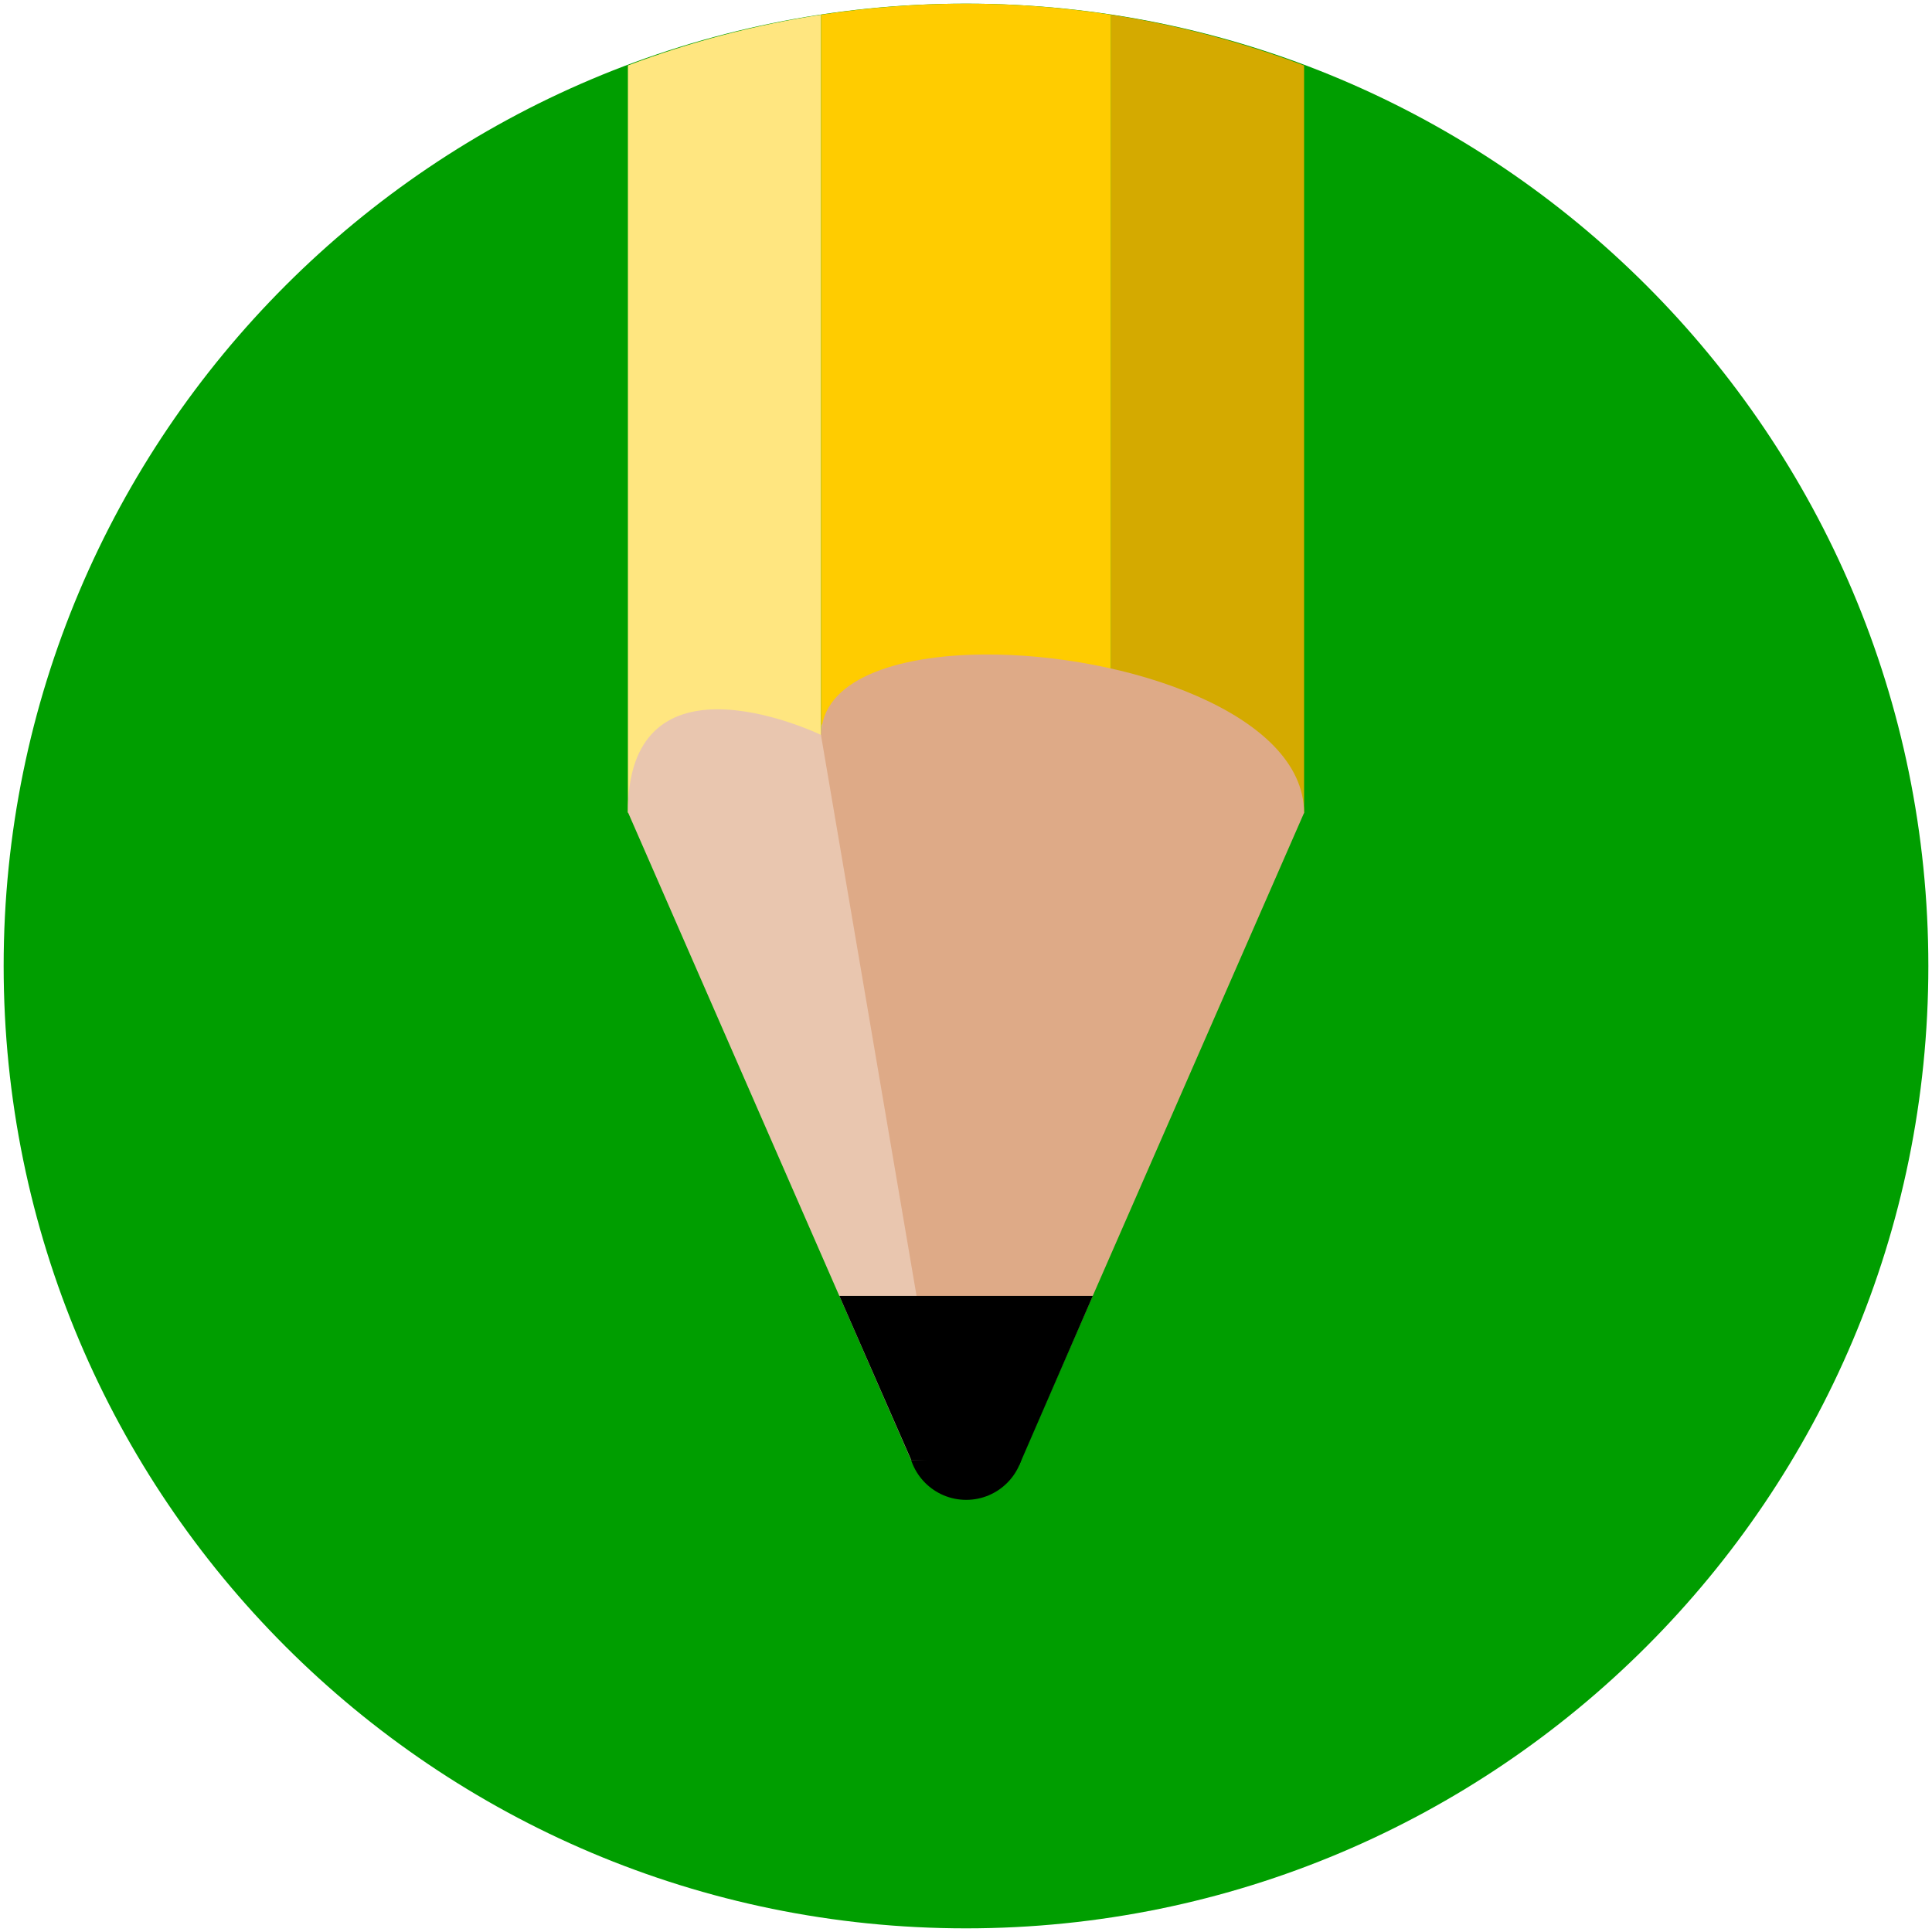
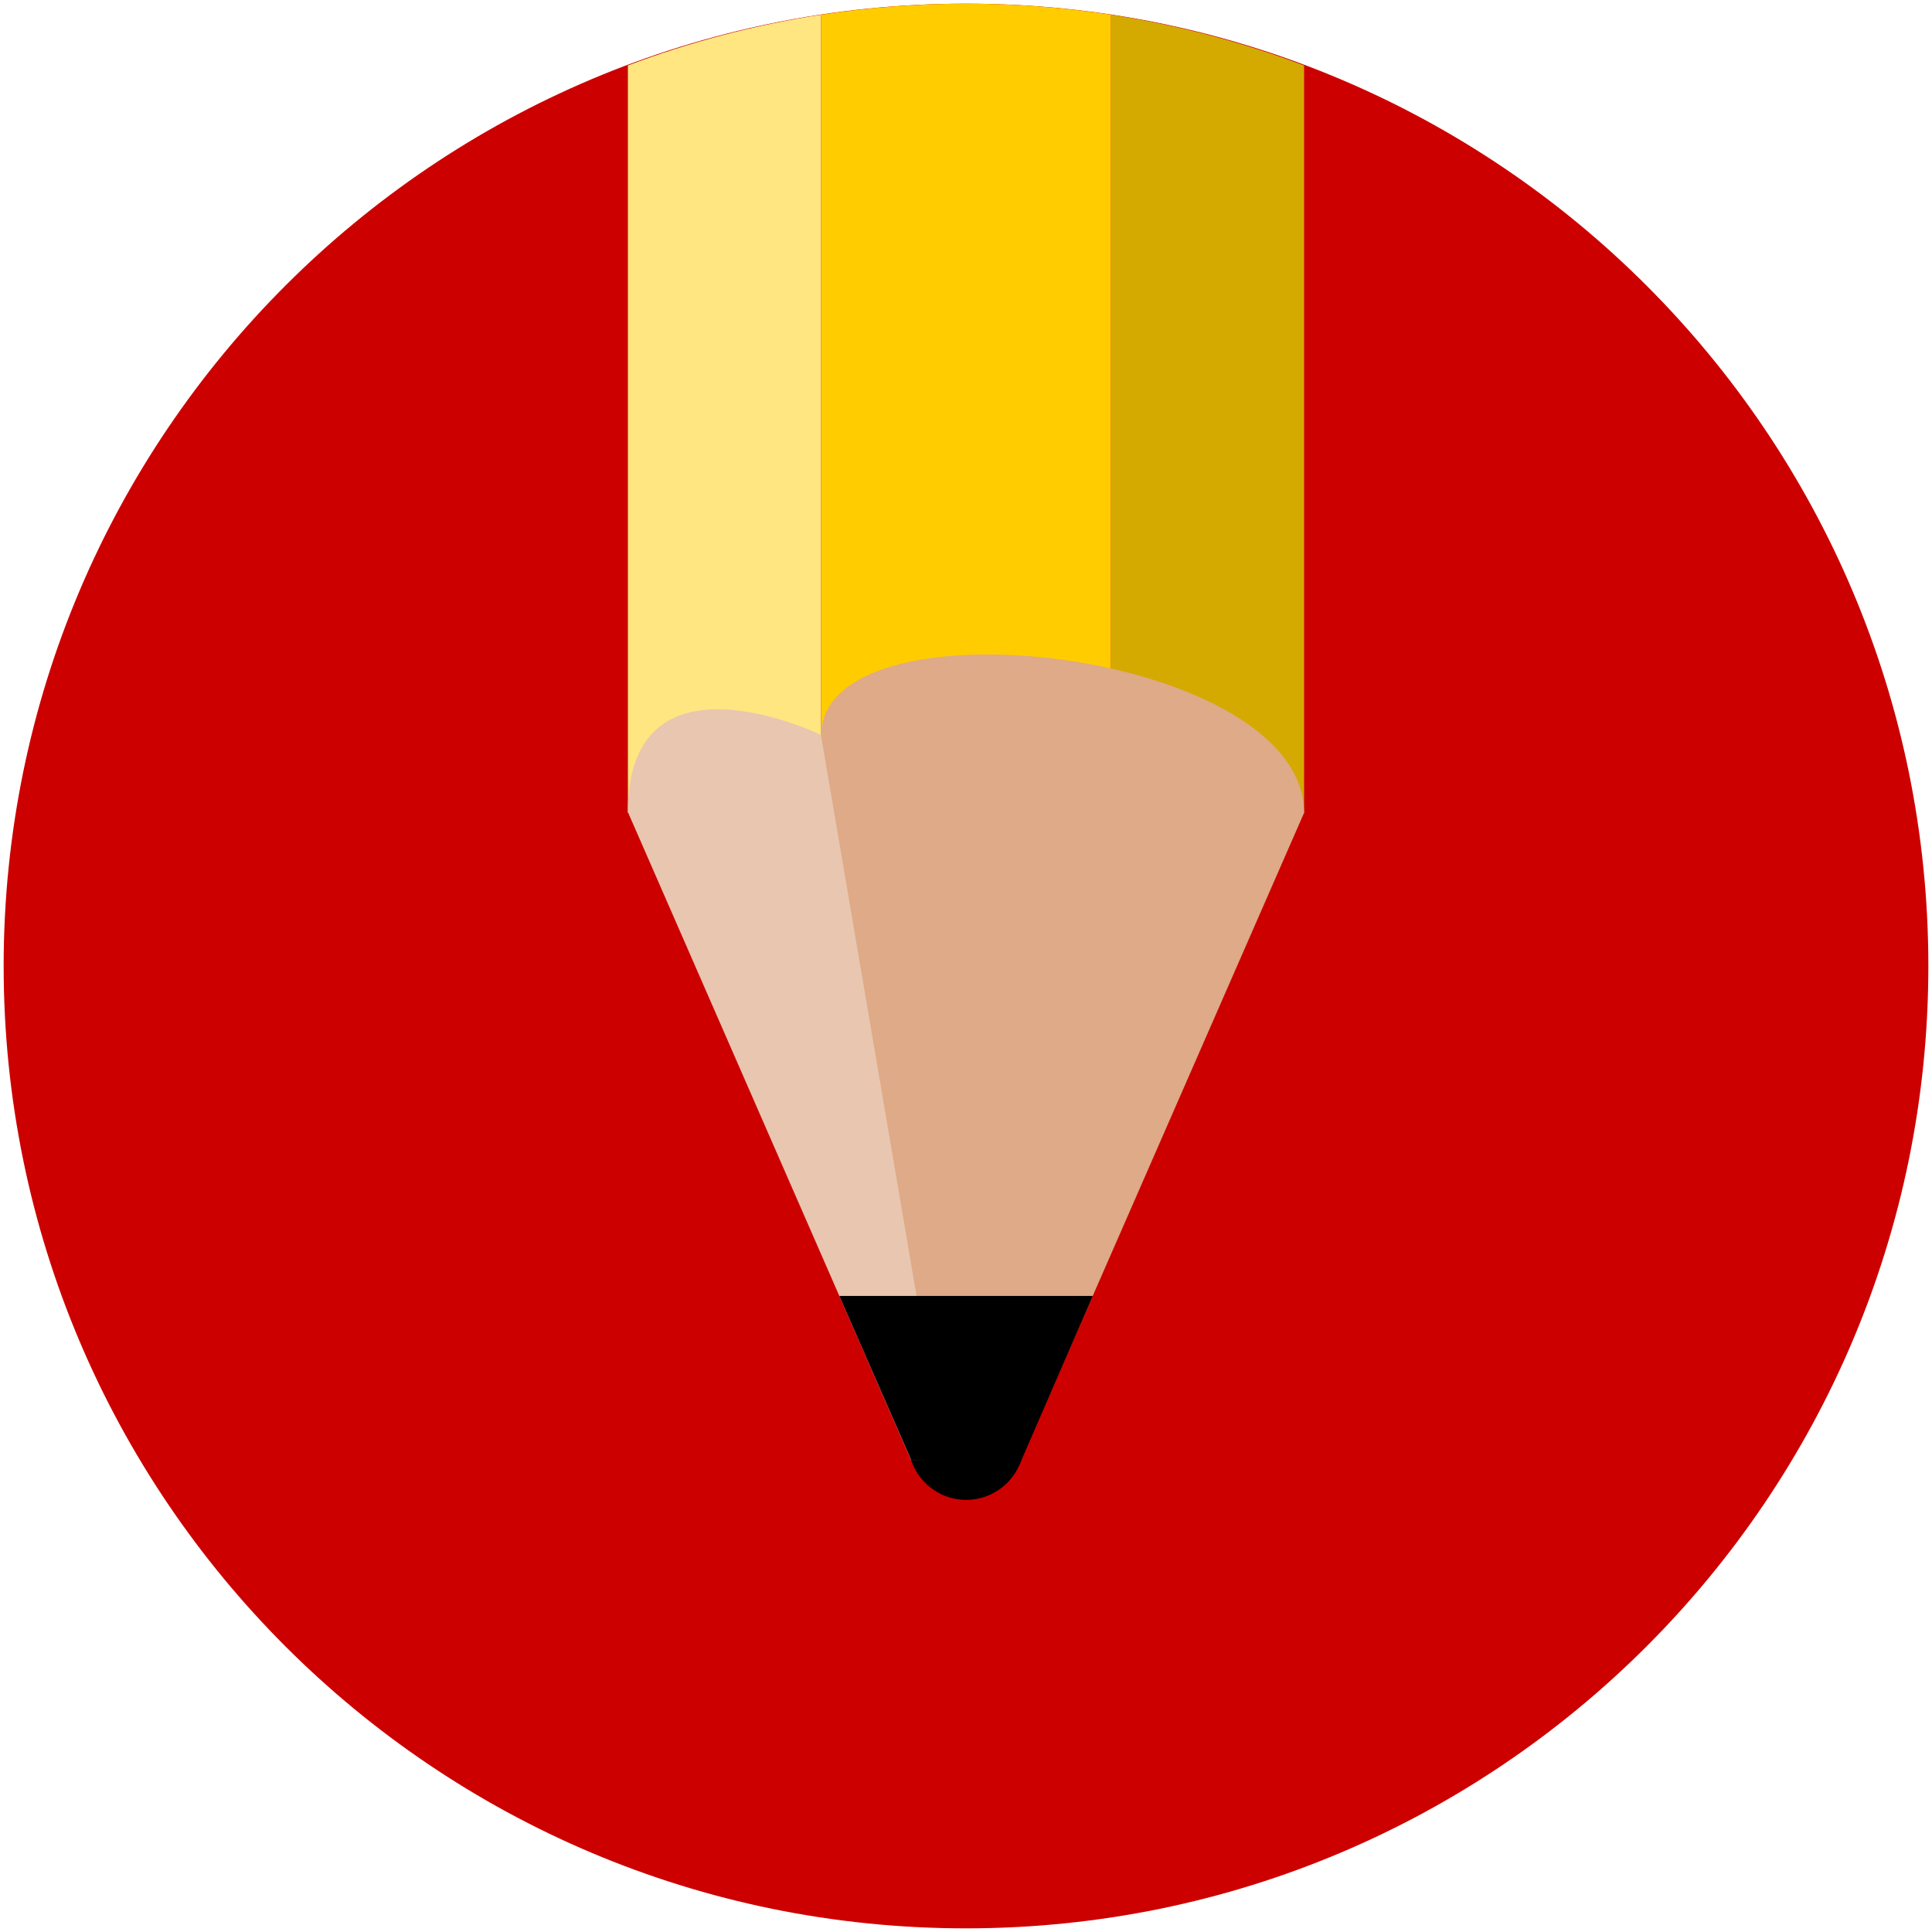
<svg xmlns="http://www.w3.org/2000/svg" width="100" height="100" viewBox="0 0 26.458 26.458" version="1.1" id="svg5">
  <defs id="defs2" />
-   <g id="layer1-7" style="fill:#009e00;fill-opacity:1;stroke:none">
-     <path id="path254-0" style="stroke:none;stroke-width:0.1;fill:#009e00;fill-opacity:1" d="M 26.408,13.229 A 13.179,13.179 0 0 1 13.229,26.408 13.179,13.179 0 0 1 0.05,13.229 13.179,13.179 0 0 1 13.229,0.05 13.179,13.179 0 0 1 26.408,13.229 Z" />
+   <g id="layer1-7" style="fill:#cd0000;fill-opacity:1;stroke:none">
+     <path id="path254-0" style="stroke:none;stroke-width:0.1;fill:#cd0000;fill-opacity:1" d="M 26.408,13.229 A 13.179,13.179 0 0 1 13.229,26.408 13.179,13.179 0 0 1 0.05,13.229 13.179,13.179 0 0 1 13.229,0.05 13.179,13.179 0 0 1 26.408,13.229 Z" />
  </g>
  <g id="layer1" style="fill:#d4aa00;fill-opacity:1;stroke:none">
    <path id="path254" style="stroke:none;stroke-width:0.1;fill:#d4aa00" d="M 15.214 0.201 L 15.214 12.188 C 16.627 12.241 17.859 11.133 17.859 11.133 L 17.859 0.897 A 13.179 13.179 0 0 0 15.214 0.201 z " />
  </g>
  <g id="layer1-0" style="fill:#ffe680;fill-opacity:1;stroke:none" transform="translate(-21.79505,-6.379846)">
    <path id="path254-23" style="stroke:none;stroke-width:0.1;fill:#ffe680" d="M 33.04 6.581 A 13.179 13.179 0 0 0 30.394 7.276 L 30.394 17.512 C 30.394 17.512 31.627 16.404 33.04 16.456 L 33.04 6.581 z " />
  </g>
  <g id="layer1-79" style="fill:#ffcc00;fill-opacity:1;stroke:none">
    <path id="path254-2" style="stroke:none;stroke-width:0.1;fill:#ffcc00" d="M 13.229 0.05 A 13.179 13.179 0 0 0 11.245 0.201 L 11.245 10.076 C 11.902 10.101 12.599 10.377 13.229 11.133 C 13.859 11.889 14.556 12.165 15.214 12.189 L 15.214 0.201 A 13.179 13.179 0 0 0 13.229 0.05 z " />
  </g>
  <g id="g8545" transform="translate(-0.2594155)">
    <circle style="opacity:1;fill:#000000;stroke:none;stroke-width:0.1" id="path6923" cx="13.491" cy="19.746" r="0.794" />
    <path id="rect3013" style="fill:#e9c6af;stroke-width:0.1" d="M 10.057,9.714 C 9.44,9.723 8.858,10.024 8.858,11.121 l 3.877,8.872 h 0.494 c -0.533,-3.522 -1.725,-11.254 -1.725,-9.928 0,0 -0.747,-0.362 -1.447,-0.351 z" />
    <path id="rect2933" style="fill:#deaa87;stroke-width:0.1" d="m 13.743,8.963 c -1.23,0.007 -2.239,0.354 -2.239,1.113 l 1.69,9.916 h 1.048 l 3.876,-8.86 c 0,-1.365 -2.457,-2.181 -4.375,-2.169 z" />
    <path id="rect6979" style="opacity:1;stroke-width:0.1" d="m 11.754,17.747 h 3.471 l -1.006,2.315 -1.482,-0.07 z" />
  </g>
  <g id="layer1-1" style="fill:#5ce644;fill-opacity:1;stroke:none" />
</svg>
